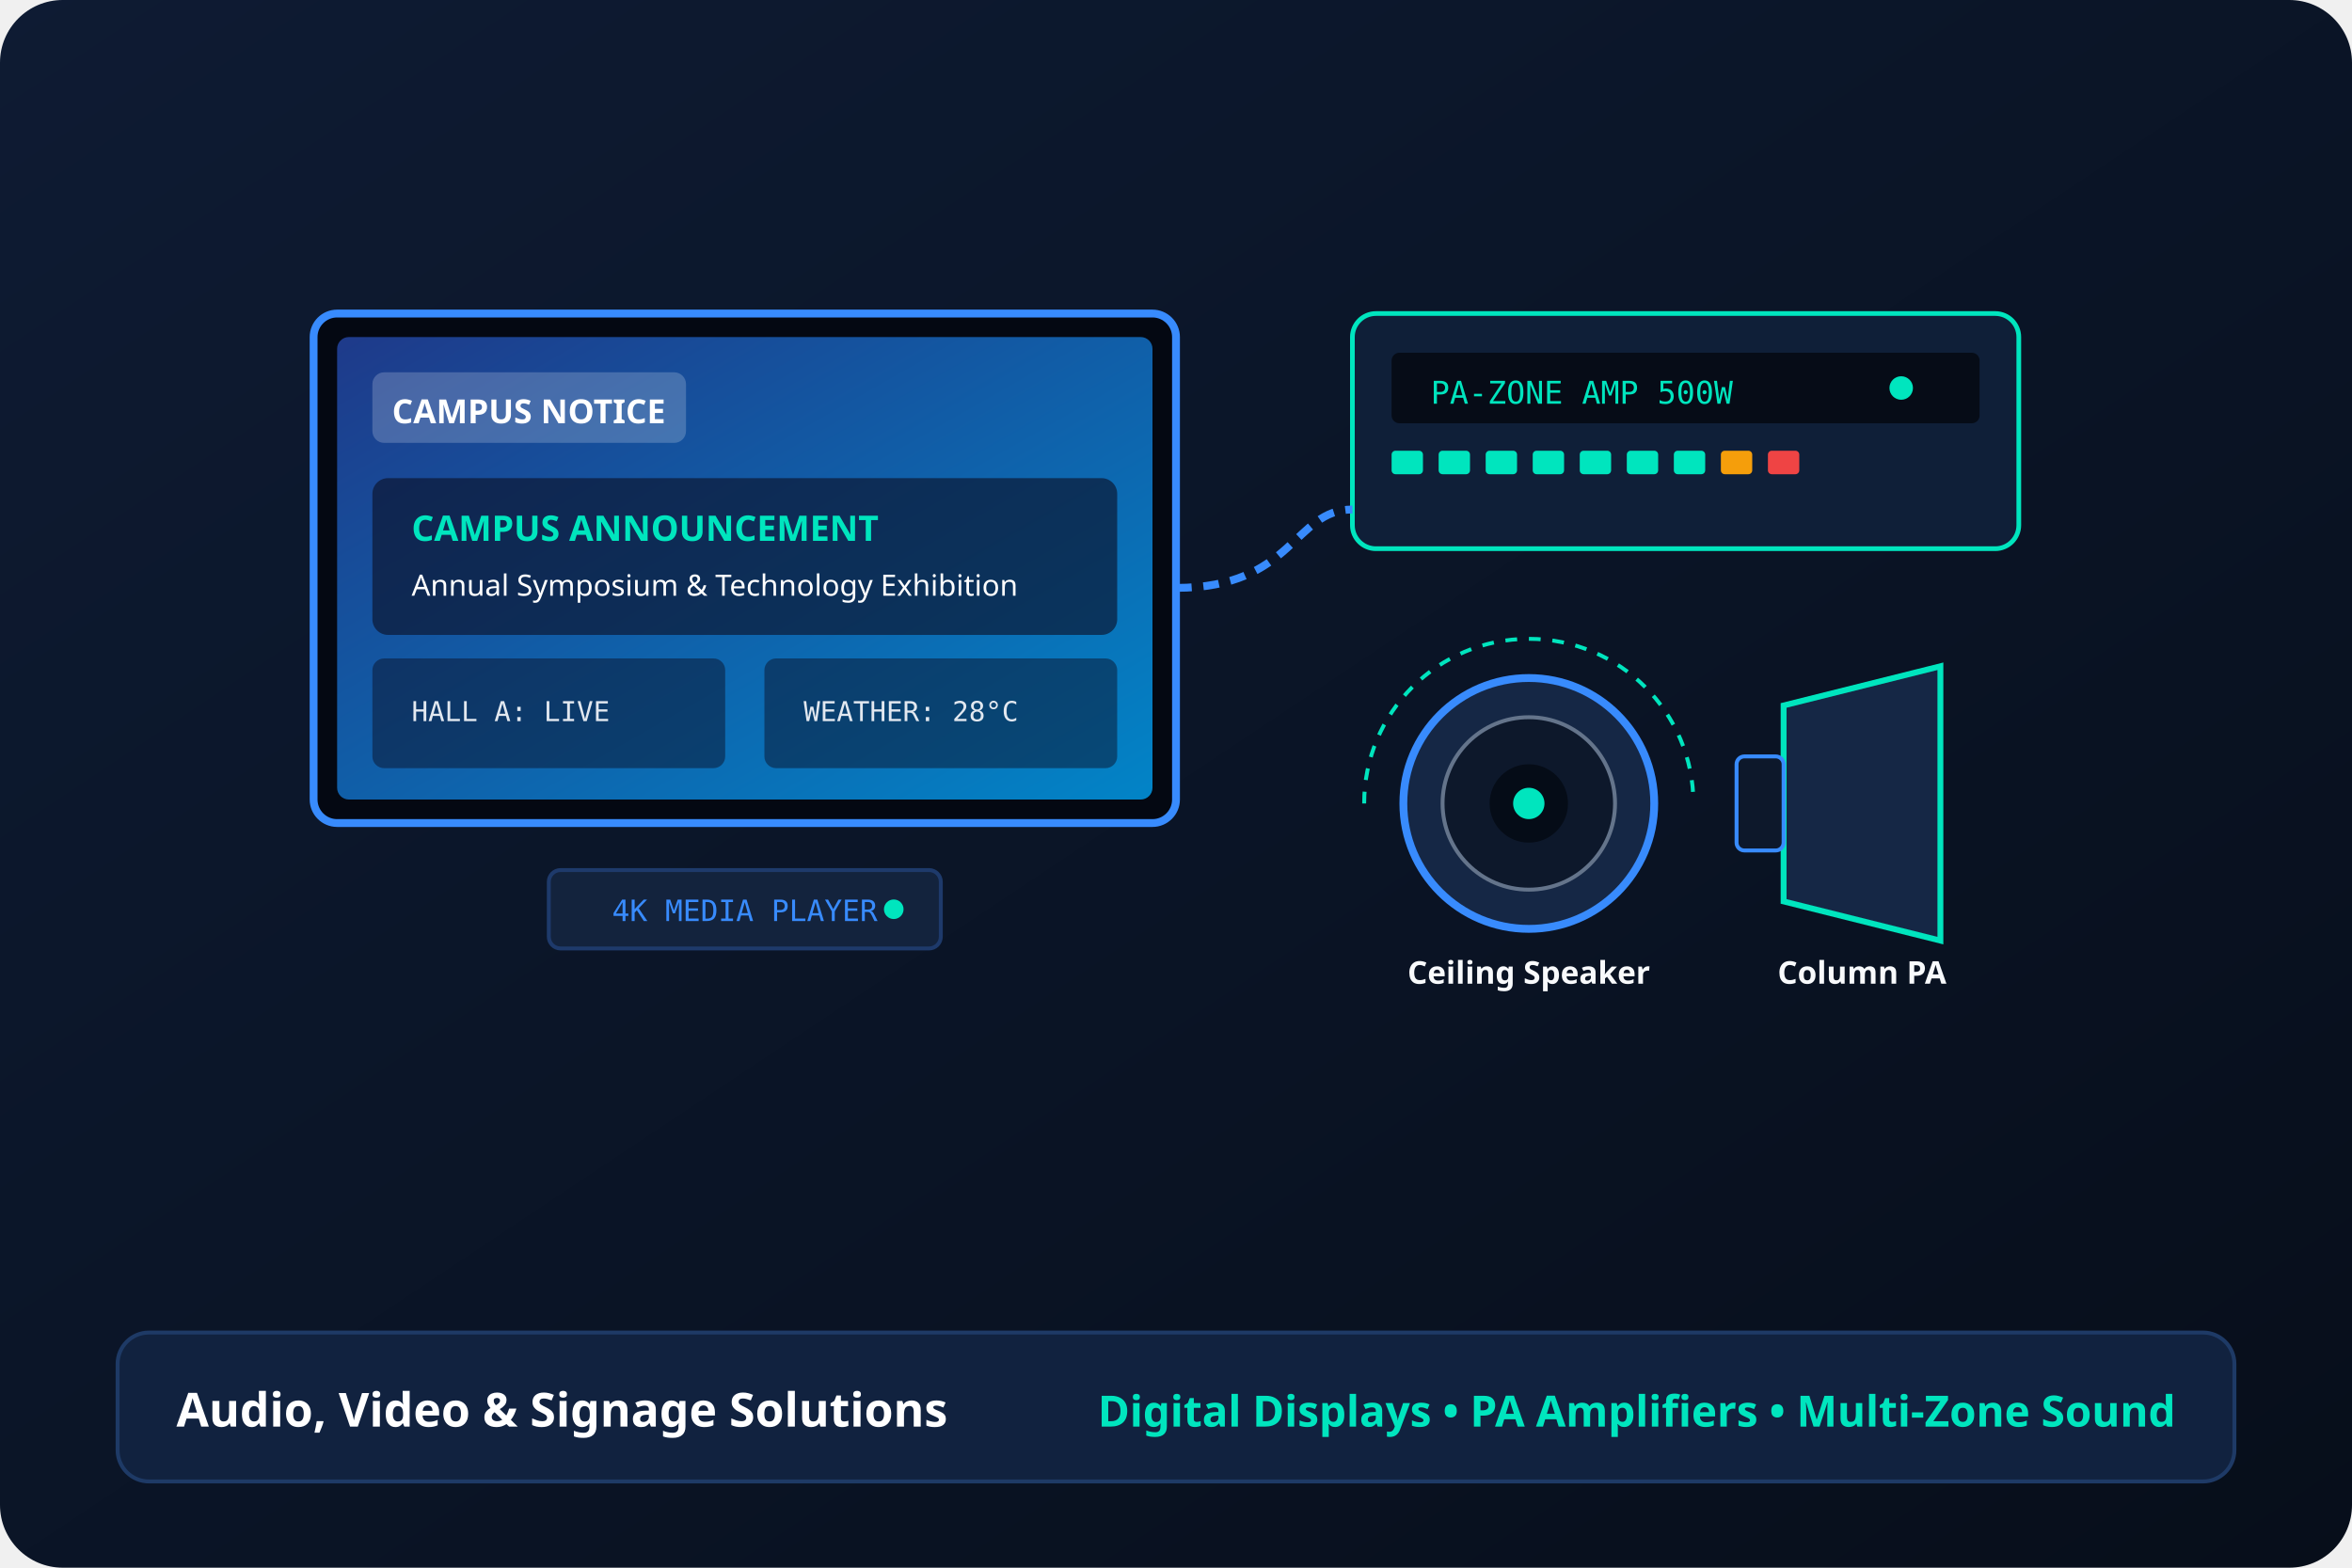
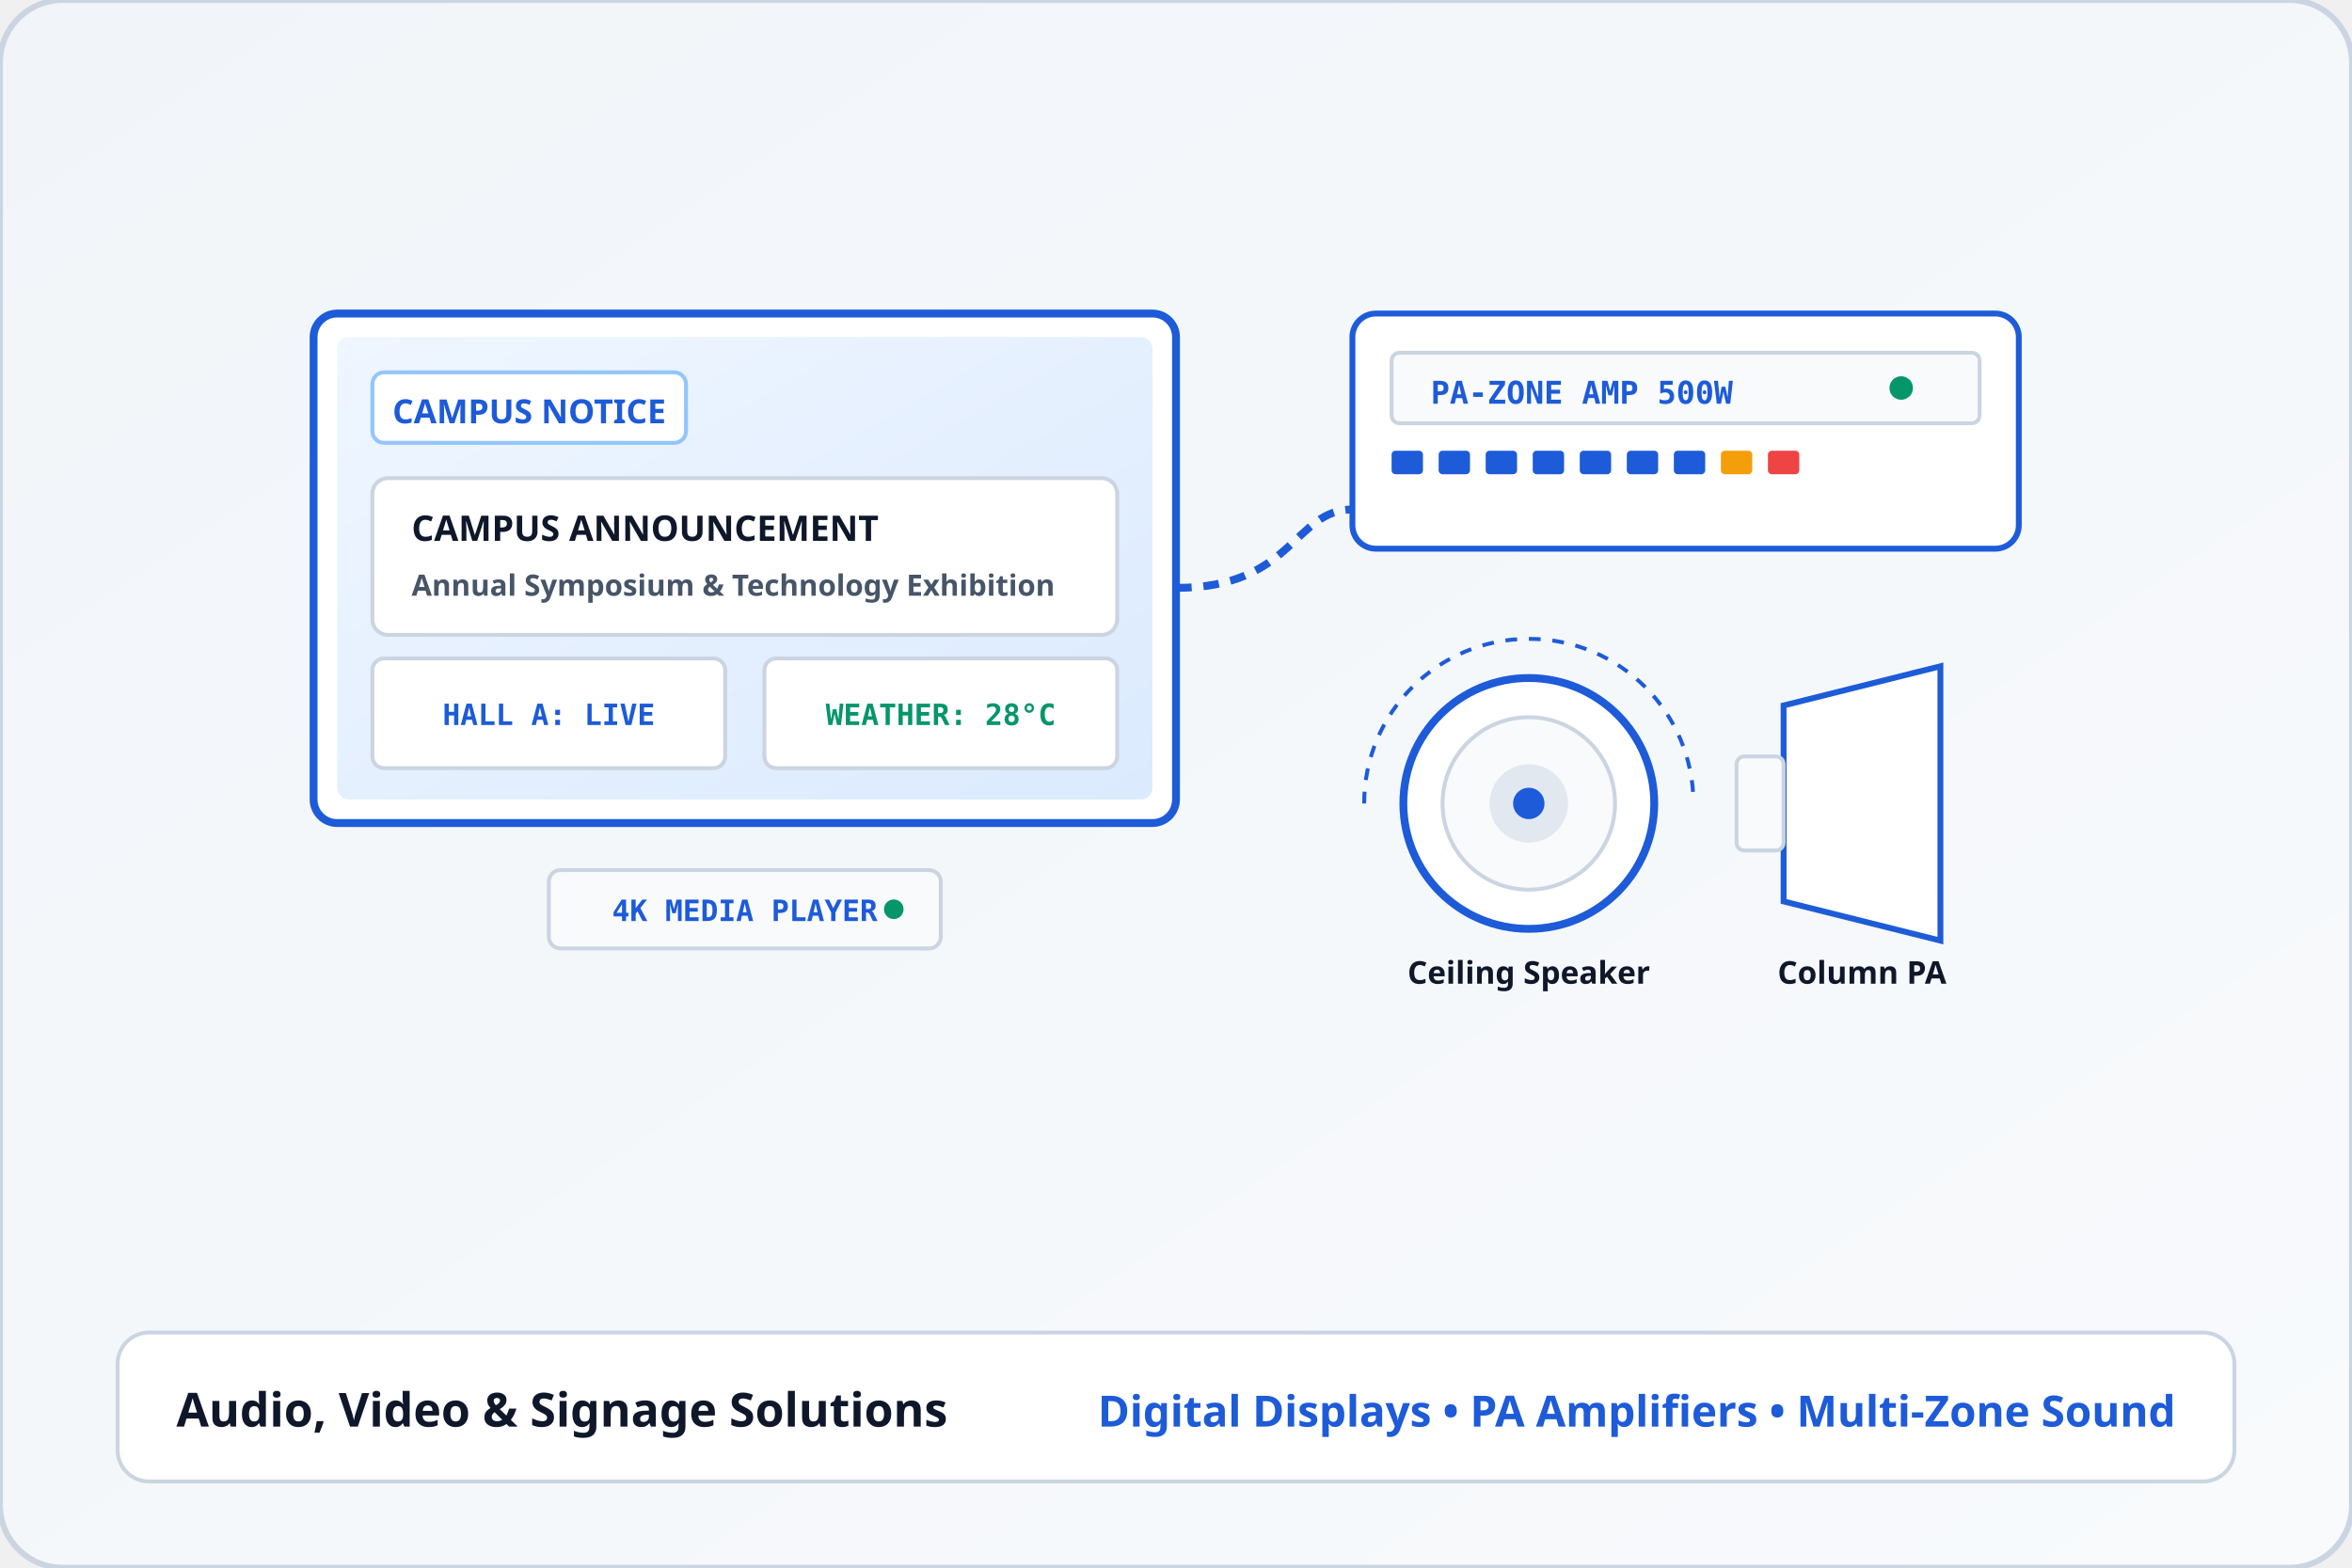
<svg xmlns="http://www.w3.org/2000/svg" viewBox="0 0 600 400" fill="none">
  <defs>
-     <linearGradient id="avBg" x1="0%" y1="0%" x2="100%" y2="100%">
-       <stop offset="0%" stop-color="#0E1B33" />
-       <stop offset="100%" stop-color="#070E1A" />
+     <linearGradient id="avBgLight" x1="0%" y1="0%" x2="100%" y2="100%">
+       <stop offset="0%" stop-color="#F1F5F9" />
+       <stop offset="100%" stop-color="#F8FAFC" />
    </linearGradient>
-     <linearGradient id="screenGrad" x1="0%" y1="0%" x2="100%" y2="100%">
-       <stop offset="0%" stop-color="#1E3A8A" />
-       <stop offset="100%" stop-color="#0284C7" />
+     <linearGradient id="screenGradLight" x1="0%" y1="0%" x2="100%" y2="100%">
+       <stop offset="0%" stop-color="#EFF6FF" />
+       <stop offset="100%" stop-color="#DBEAFE" />
    </linearGradient>
  </defs>
-   <rect width="600" height="400" rx="16" fill="url(#avBg)" />
+   <rect width="600" height="400" rx="16" fill="url(#avBgLight)" stroke="#CBD5E1" stroke-width="1.5" />
  <g transform="translate(190, 160)">
-     <rect x="-110" y="-80" width="220" height="130" rx="6" fill="#040812" stroke="#388BFD" stroke-width="2" />
-     <rect x="-104" y="-74" width="208" height="118" rx="3" fill="url(#screenGrad)" />
-     <rect x="-95" y="-65" width="80" height="18" rx="3" fill="#FFFFFF" fill-opacity="0.2" />
-     <text x="-90" y="-52" fill="#FFFFFF" font-family="'Plus Jakarta Sans', sans-serif" font-size="8.5" font-weight="700">CAMPUS NOTICE</text>
-     <rect x="-95" y="-38" width="190" height="40" rx="4" fill="#0B132B" fill-opacity="0.65" />
-     <text x="-85" y="-22" fill="#00E5BE" font-family="'Plus Jakarta Sans', sans-serif" font-size="9" font-weight="700">CAMPUS ANNOUNCEMENT</text>
-     <text x="-85" y="-8" fill="#FFFFFF" font-family="'Plus Jakarta Sans', sans-serif" font-size="7.5">Annual Symposium &amp; Technology Exhibition</text>
-     <rect x="-95" y="8" width="90" height="28" rx="3" fill="#0B132B" fill-opacity="0.5" />
-     <text x="-85" y="24" fill="#E2E8F0" font-family="monospace" font-size="7">HALL A: LIVE</text>
-     <rect x="5" y="8" width="90" height="28" rx="3" fill="#0B132B" fill-opacity="0.5" />
-     <text x="15" y="24" fill="#E2E8F0" font-family="monospace" font-size="7">WEATHER: 28°C</text>
-     <rect x="-50" y="62" width="100" height="20" rx="3" fill="#13233D" stroke="#1E3A6B" />
-     <text x="0" y="75" fill="#388BFD" font-family="monospace" font-size="7.5" text-anchor="middle">4K MEDIA PLAYER</text>
-     <circle cx="38" cy="72" r="2.5" fill="#00E5BE" />
+     <rect x="-110" y="-80" width="220" height="130" rx="6" fill="#FFFFFF" stroke="#1D5BD8" stroke-width="2" />
+     <rect x="-104" y="-74" width="208" height="118" rx="3" fill="url(#screenGradLight)" />
+     <rect x="-95" y="-65" width="80" height="18" rx="3" fill="#FFFFFF" stroke="#93C5FD" />
+     <text x="-55" y="-52" fill="#1D5BD8" font-family="'Plus Jakarta Sans', sans-serif" font-size="8.5" font-weight="700" text-anchor="middle">CAMPUS NOTICE</text>
+     <rect x="-95" y="-38" width="190" height="40" rx="4" fill="#FFFFFF" stroke="#CBD5E1" />
+     <text x="-85" y="-22" fill="#0F172A" font-family="'Plus Jakarta Sans', sans-serif" font-size="9" font-weight="700">CAMPUS ANNOUNCEMENT</text>
+     <text x="-85" y="-8" fill="#475569" font-family="'Plus Jakarta Sans', sans-serif" font-size="7.5" font-weight="600">Annual Symposium &amp; Technology Exhibition</text>
+     <rect x="-95" y="8" width="90" height="28" rx="3" fill="#FFFFFF" stroke="#CBD5E1" />
+     <text x="-50" y="25" fill="#1D5BD8" font-family="monospace" font-size="7.5" font-weight="700" text-anchor="middle">HALL A: LIVE</text>
+     <rect x="5" y="8" width="90" height="28" rx="3" fill="#FFFFFF" stroke="#CBD5E1" />
+     <text x="50" y="25" fill="#059669" font-family="monospace" font-size="7.5" font-weight="700" text-anchor="middle">WEATHER: 28°C</text>
+     <rect x="-50" y="62" width="100" height="20" rx="3" fill="#F8FAFC" stroke="#CBD5E1" />
+     <text x="0" y="75" fill="#1D5BD8" font-family="monospace" font-size="7.5" font-weight="700" text-anchor="middle">4K MEDIA PLAYER</text>
+     <circle cx="38" cy="72" r="2.5" fill="#059669" />
  </g>
  <g transform="translate(430, 160)">
-     <rect x="-85" y="-80" width="170" height="60" rx="6" fill="#0F1F38" stroke="#00E5BE" stroke-width="1.2" />
-     <rect x="-75" y="-70" width="150" height="18" rx="2" fill="#060C17" />
-     <text x="-65" y="-57" fill="#00E5BE" font-family="monospace" font-size="8">PA-ZONE AMP 500W</text>
-     <circle cx="55" cy="-61" r="3" fill="#00E5BE" />
-     <g fill="#00E5BE">
+     <rect x="-85" y="-80" width="170" height="60" rx="6" fill="#FFFFFF" stroke="#1D5BD8" stroke-width="1.5" />
+     <rect x="-75" y="-70" width="150" height="18" rx="2" fill="#F8FAFC" stroke="#CBD5E1" />
+     <text x="-65" y="-57" fill="#1D5BD8" font-family="monospace" font-size="8" font-weight="700">PA-ZONE AMP 500W</text>
+     <circle cx="55" cy="-61" r="3" fill="#059669" />
+     <g fill="#1D5BD8">
      <rect x="-75" y="-45" width="8" height="6" rx="1" />
      <rect x="-63" y="-45" width="8" height="6" rx="1" />
      <rect x="-51" y="-45" width="8" height="6" rx="1" />
      <rect x="-39" y="-45" width="8" height="6" rx="1" />
      <rect x="-27" y="-45" width="8" height="6" rx="1" />
      <rect x="-15" y="-45" width="8" height="6" rx="1" />
      <rect x="-3" y="-45" width="8" height="6" rx="1" />
      <rect x="9" y="-45" width="8" height="6" rx="1" fill="#F59E0B" />
      <rect x="21" y="-45" width="8" height="6" rx="1" fill="#EF4444" />
    </g>
    <g transform="translate(-40, 45)">
-       <circle cx="0" cy="0" r="32" fill="#152745" stroke="#388BFD" stroke-width="2" />
-       <circle cx="0" cy="0" r="22" fill="#0D182B" stroke="#64748B" />
-       <circle cx="0" cy="0" r="10" fill="#050C17" />
-       <circle cx="0" cy="0" r="4" fill="#00E5BE" />
-       <path d="M-42 0 A42 42 0 0 1 42 0" stroke="#00E5BE" stroke-width="1" stroke-dasharray="3 3" />
-       <text x="0" y="46" fill="#F8FAFC" font-family="'Plus Jakarta Sans', sans-serif" font-size="8" font-weight="600" text-anchor="middle">Ceiling Speaker</text>
+       <circle cx="0" cy="0" r="32" fill="#FFFFFF" stroke="#1D5BD8" stroke-width="2" />
+       <circle cx="0" cy="0" r="22" fill="#F8FAFC" stroke="#CBD5E1" />
+       <circle cx="0" cy="0" r="10" fill="#E2E8F0" />
+       <circle cx="0" cy="0" r="4" fill="#1D5BD8" />
+       <path d="M-42 0 A42 42 0 0 1 42 0" stroke="#1D5BD8" stroke-width="1" stroke-dasharray="3 3" />
+       <text x="0" y="46" fill="#0F172A" font-family="'Plus Jakarta Sans', sans-serif" font-size="8" font-weight="700" text-anchor="middle">Ceiling Speaker</text>
    </g>
    <g transform="translate(45, 45)">
-       <path d="M-20 -25 L20 -35 L20 35 L-20 25 Z" fill="#152745" stroke="#00E5BE" stroke-width="1.5" />
-       <rect x="-32" y="-12" width="12" height="24" rx="2" fill="#0D182B" stroke="#388BFD" />
-       <text x="0" y="46" fill="#F8FAFC" font-family="'Plus Jakarta Sans', sans-serif" font-size="8" font-weight="600" text-anchor="middle">Column PA</text>
+       <path d="M-20 -25 L20 -35 L20 35 L-20 25 Z" fill="#FFFFFF" stroke="#1D5BD8" stroke-width="1.5" />
+       <rect x="-32" y="-12" width="12" height="24" rx="2" fill="#F8FAFC" stroke="#CBD5E1" />
+       <text x="0" y="46" fill="#0F172A" font-family="'Plus Jakarta Sans', sans-serif" font-size="8" font-weight="700" text-anchor="middle">Column PA</text>
    </g>
  </g>
-   <path d="M300 150 C330 150, 330 130, 345 130" stroke="#388BFD" stroke-width="2" stroke-dasharray="4 3" />
-   <rect x="30" y="340" width="540" height="38" rx="8" fill="#11223F" stroke="#1E3A66" />
-   <text x="45" y="364" fill="#FFFFFF" font-family="'Plus Jakarta Sans', sans-serif" font-size="12" font-weight="700">Audio, Video &amp; Signage Solutions</text>
-   <text x="555" y="364" fill="#00E5BE" font-family="'Plus Jakarta Sans', sans-serif" font-size="11" font-weight="600" text-anchor="end">Digital Displays • PA Amplifiers • Multi-Zone Sound</text>
+   <path d="M300 150 C330 150, 330 130, 345 130" stroke="#1D5BD8" stroke-width="2" stroke-dasharray="4 3" />
+   <rect x="30" y="340" width="540" height="38" rx="8" fill="#FFFFFF" stroke="#CBD5E1" />
+   <text x="45" y="364" fill="#0F172A" font-family="'Plus Jakarta Sans', sans-serif" font-size="12" font-weight="700">Audio, Video &amp; Signage Solutions</text>
+   <text x="555" y="364" fill="#1D5BD8" font-family="'Plus Jakarta Sans', sans-serif" font-size="11" font-weight="600" text-anchor="end">Digital Displays • PA Amplifiers • Multi-Zone Sound</text>
</svg>
